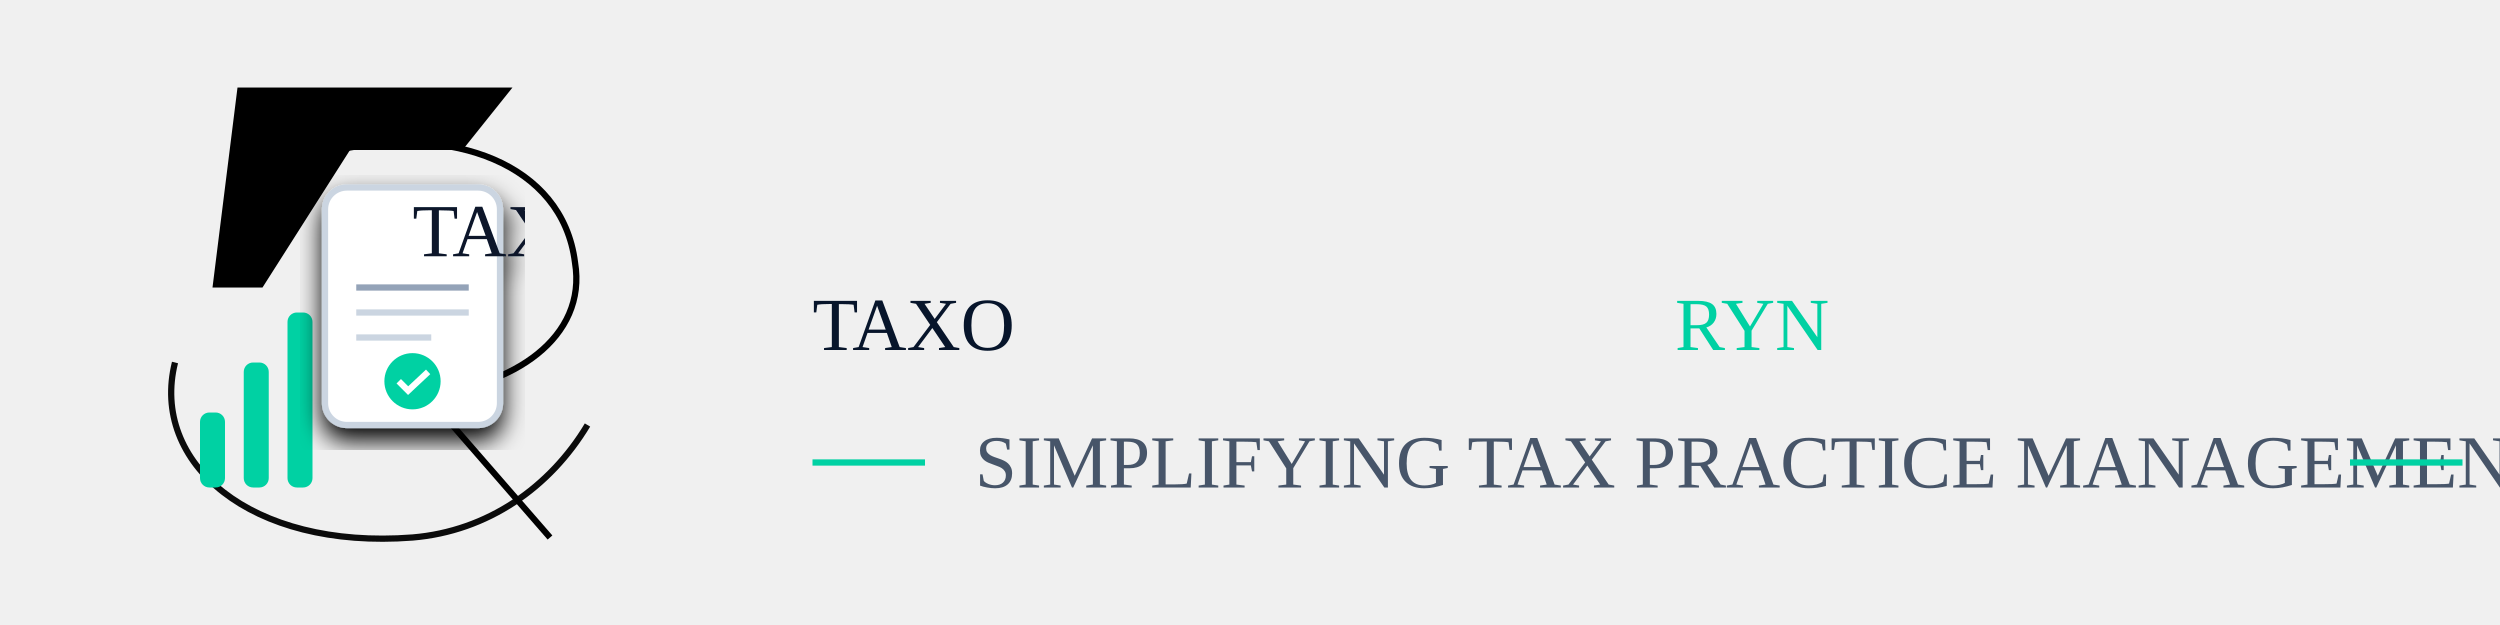
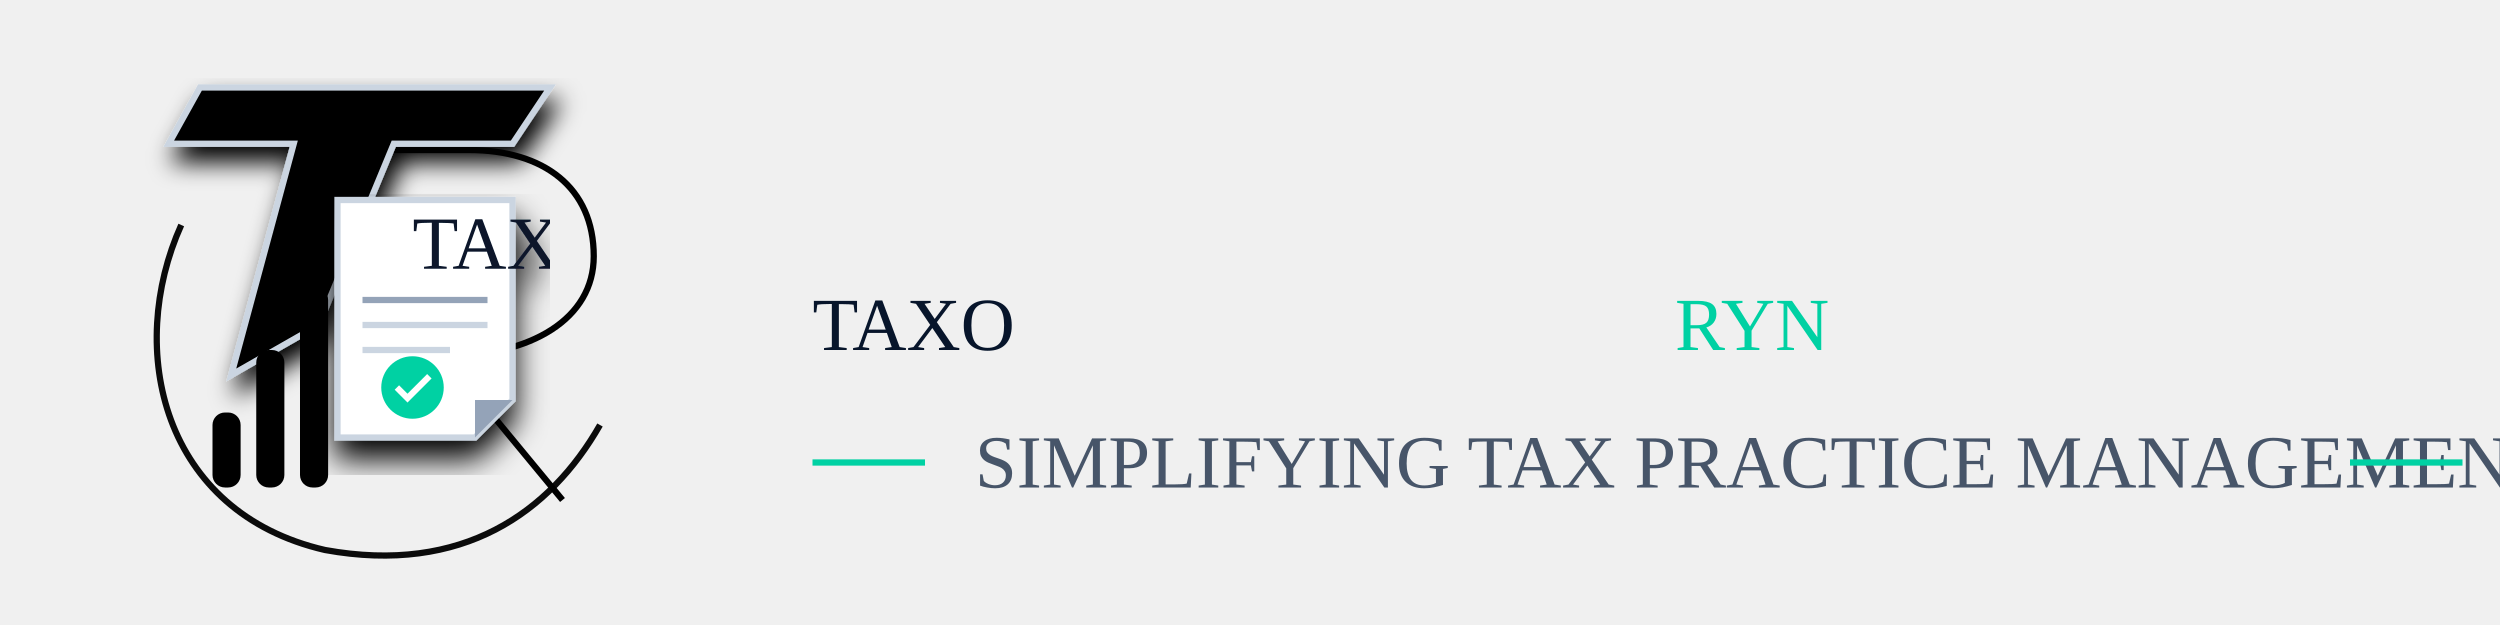
<svg xmlns="http://www.w3.org/2000/svg" width="400" height="100" viewBox="0 0 400 100" fill="none">
  <defs>
-     <linearGradient id="logo_t" x1="15" y1="10" x2="65" y2="45" gradientUnits="userSpaceOnUse">
+     <linearGradient id="logo_t" x1="20" y1="12" x2="75" y2="60" gradientUnits="userSpaceOnUse">
      <stop offset="0%" stopColor="#FFFFFF" />
+       <stop offset="60%" stopColor="#F8FAFC" />
      <stop offset="100%" stopColor="#E2E8F0" />
    </linearGradient>
-     <linearGradient id="logo_teal" x1="30" y1="20" x2="85" y2="80" gradientUnits="userSpaceOnUse">
-       <stop offset="0%" stopColor="#00D1A3" />
-       <stop offset="60%" stopColor="#00B388" />
-       <stop offset="100%" stopColor="#059669" />
+     <filter id="logo_t_shadow" x="12" y="10" width="74" height="58" filterUnits="userSpaceOnUse">
+       <feDropShadow dx="1" dy="2.5" stdDeviation="2" floodColor="#000000" floodOpacity="0.35" />
+     </filter>
+     <linearGradient id="logo_teal" x1="45" y1="20" x2="85" y2="85" gradientUnits="userSpaceOnUse">
+       <stop offset="0%" stopColor="#00E5B3" />
+       <stop offset="45%" stopColor="#00D1A3" />
+       <stop offset="100%" stopColor="#009E77" />
    </linearGradient>
-     <linearGradient id="logo_cyan" x1="10" y1="80" x2="50" y2="30" gradientUnits="userSpaceOnUse">
-       <stop offset="0%" stopColor="#00D1A3" />
-       <stop offset="100%" stopColor="#38BDF8" />
+     <linearGradient id="logo_swoosh" x1="15" y1="35" x2="85" y2="85" gradientUnits="userSpaceOnUse">
+       <stop offset="0%" stopColor="#38BDF8" />
+       <stop offset="50%" stopColor="#00D1A3" />
+       <stop offset="100%" stopColor="#00E5B3" />
    </linearGradient>
-     <filter id="logo_doc_shadow" x="38" y="26" width="36" height="46" filterUnits="userSpaceOnUse">
-       <feDropShadow dx="0" dy="2" stdDeviation="2" floodColor="#000000" floodOpacity="0.18" />
+     <filter id="logo_doc_shadow" x="40" y="28" width="38" height="48" filterUnits="userSpaceOnUse">
+       <feDropShadow dx="0" dy="3" stdDeviation="2.5" floodColor="#000000" floodOpacity="0.22" />
    </filter>
  </defs>
  <g transform="translate(10, 0)">
-     <path d="M 18 58 C 14 74, 30 88, 56 86 C 68 85, 78 78, 84 68" stroke="url(#logo_cyan)" strokeWidth="4" strokeLinecap="round" fill="none" opacity="0.95" />
-     <path d="M 44 24 C 62 20, 80 26, 82 42 C 84 54, 72 62, 58 63 L 78 86" stroke="url(#logo_teal)" strokeWidth="11" strokeLinecap="round" strokeLinejoin="round" fill="none" />
-     <path d="M 28 14 L 72 14 L 64 24 L 46 24 L 32 46 L 24 46 Z" fill="url(#logo_t)" />
-     <rect x="22" y="66" width="4" height="12" rx="1.5" fill="#00D1A3" />
-     <rect x="29" y="58" width="4" height="20" rx="1.5" fill="#00D1A3" />
-     <rect x="36" y="50" width="4" height="28" rx="1.5" fill="#00D1A3" />
+     <path d="M 19 36 C 10 56, 16 82, 42 88 C 64 92, 78 82, 86 68" stroke="url(#logo_swoosh)" strokeWidth="4.5" strokeLinecap="round" fill="none" opacity="0.95" />
+     <path d="M 48 24 H 65 C 77 24, 85 30, 85 41 C 85 51, 75 57, 61 57 H 49 M 61 57 L 80 80" stroke="url(#logo_teal)" strokeWidth="11" strokeLinecap="round" strokeLinejoin="round" fill="none" />
+     <g filter="url(#logo_t_shadow)">
+       <path d="M 22 14 L 78 14 L 72 23 L 53 23 L 41 52 L 27 60 L 37 23 L 17 23 Z" fill="url(#logo_t)" stroke="#CBD5E1" strokeWidth="0.6" strokeLinejoin="round" />
+     </g>
+     <rect x="24" y="66" width="4.5" height="12" rx="2" fill="url(#logo_teal)" />
+     <rect x="31" y="56" width="4.5" height="22" rx="2" fill="url(#logo_teal)" />
+     <rect x="38" y="46" width="4.5" height="32" rx="2" fill="url(#logo_teal)" />
    <g filter="url(#logo_doc_shadow)">
-       <rect x="42" y="30" width="28" height="38" rx="3.5" fill="#FFFFFF" stroke="#CBD5E1" strokeWidth="1.2" />
-       <text x="56" y="41" textAnchor="middle" fill="#07152B" fontSize="7.5" fontWeight="900" fontFamily="system-ui, sans-serif" letterSpacing="0.8">TAX</text>
-       <line x1="47" y1="46" x2="65" y2="46" stroke="#94A3B8" strokeWidth="1.5" strokeLinecap="round" />
-       <line x1="47" y1="50" x2="65" y2="50" stroke="#CBD5E1" strokeWidth="1.5" strokeLinecap="round" />
-       <line x1="47" y1="54" x2="59" y2="54" stroke="#CBD5E1" strokeWidth="1.5" strokeLinecap="round" />
-       <circle cx="56" cy="61" r="4.5" fill="#00D1A3" />
-       <path d="M 53.8 61 L 55.3 62.5 L 58.5 59.5" stroke="#FFFFFF" strokeWidth="1.4" strokeLinecap="round" strokeLinejoin="round" fill="none" />
+       <path d="M 44 32 H 72 V 64 L 66 70 H 44 Z" fill="#FFFFFF" stroke="#CBD5E1" strokeWidth="1.2" />
+       <path d="M 66 64 H 72 L 66 70 Z" fill="#94A3B8" />
+       <text x="56" y="43" textAnchor="middle" fill="#07152B" fontSize="8" fontWeight="900" fontFamily="system-ui, sans-serif" letterSpacing="0.8">TAX</text>
+       <line x1="48" y1="48" x2="68" y2="48" stroke="#94A3B8" strokeWidth="1.5" strokeLinecap="round" />
+       <line x1="48" y1="52" x2="68" y2="52" stroke="#CBD5E1" strokeWidth="1.5" strokeLinecap="round" />
+       <line x1="48" y1="56" x2="62" y2="56" stroke="#CBD5E1" strokeWidth="1.5" strokeLinecap="round" />
+       <circle cx="56" cy="62" r="5" fill="#00D1A3" />
+       <path d="M 53.5 62 L 55.2 63.7 L 58.7 60.2" stroke="#FFFFFF" strokeWidth="1.6" strokeLinecap="round" strokeLinejoin="round" fill="none" />
    </g>
  </g>
  <text x="130" y="56" fill="#07152B" fontSize="42" fontWeight="900" fontFamily="system-ui, -apple-system, sans-serif" letterSpacing="5">TAXO</text>
  <text x="268" y="56" fill="#00D1A3" fontSize="42" fontWeight="900" fontFamily="system-ui, -apple-system, sans-serif" letterSpacing="5">RYN</text>
  <line x1="130" y1="74" x2="148" y2="74" stroke="#00D1A3" strokeWidth="1.5" />
  <text x="156" y="78" fill="#475569" fontSize="10.5" fontWeight="700" fontFamily="system-ui, -apple-system, sans-serif" letterSpacing="2.2">SIMPLIFYING TAX PRACTICE MANAGEMENT</text>
  <line x1="376" y1="74" x2="394" y2="74" stroke="#00D1A3" strokeWidth="1.5" />
</svg>
